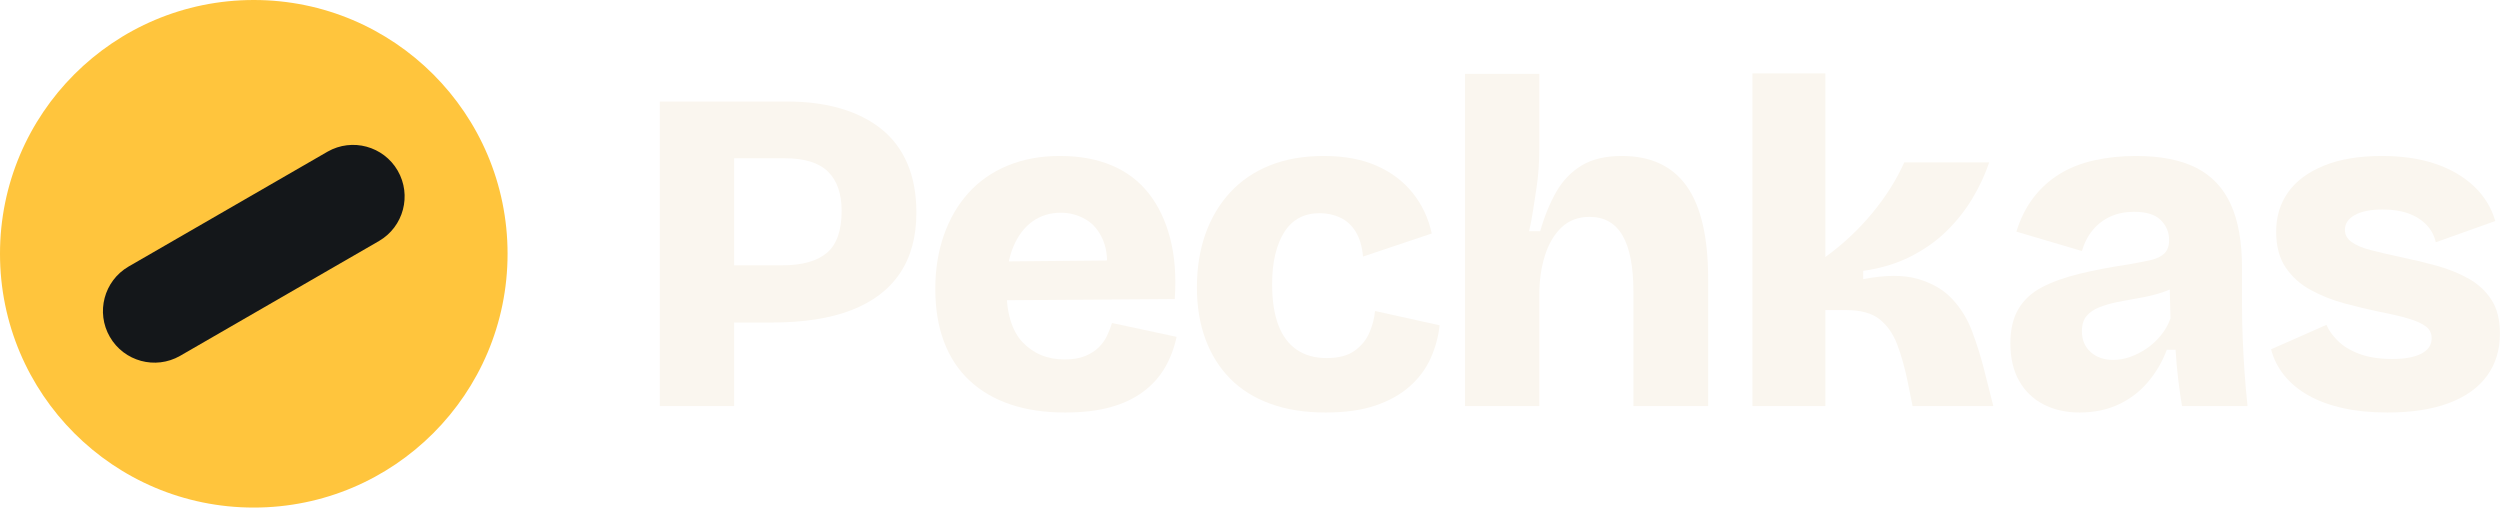
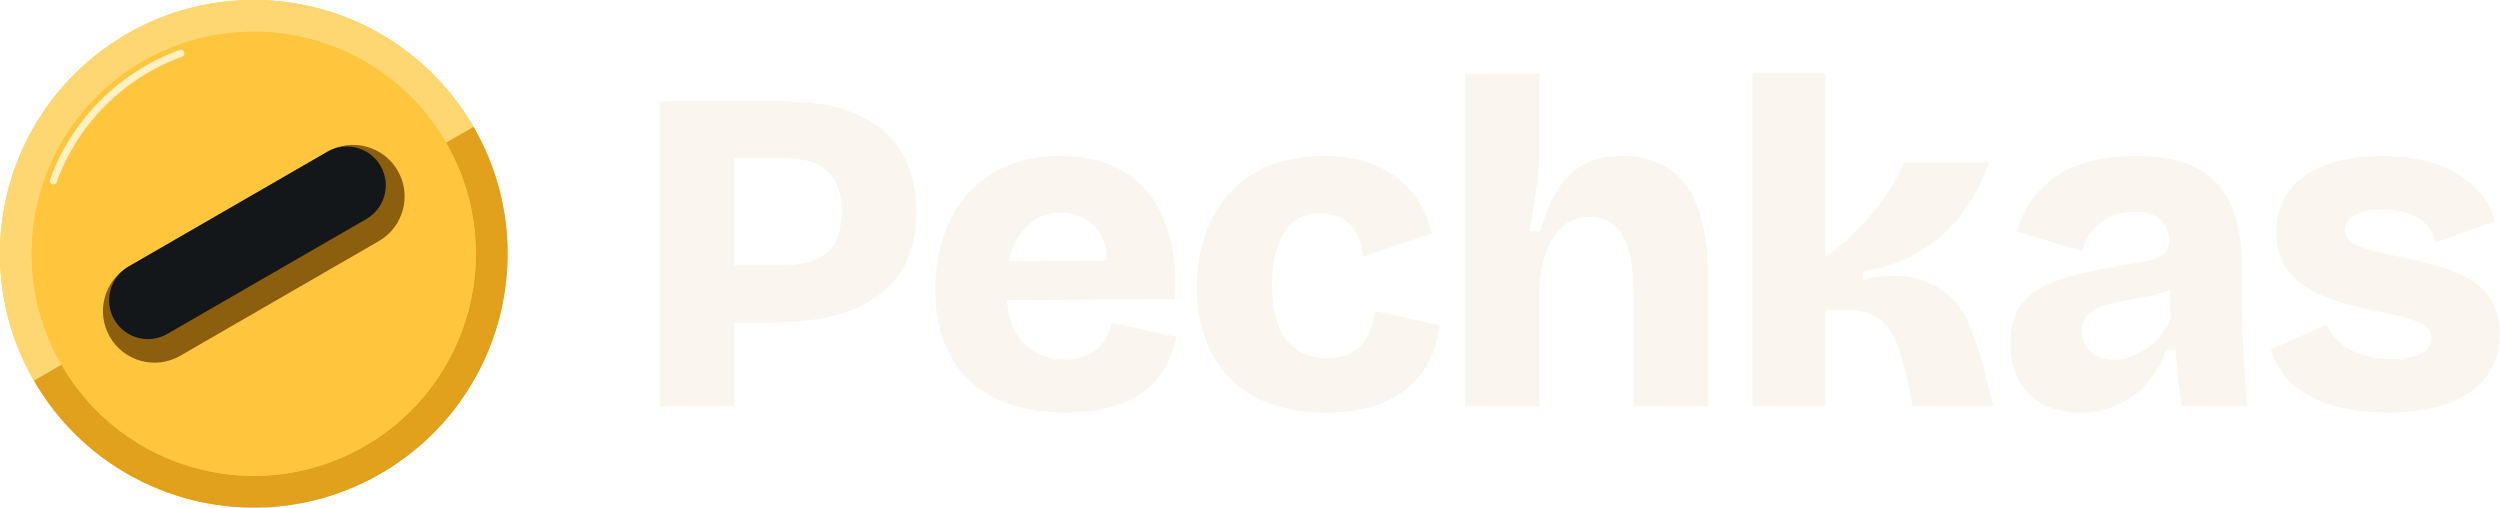
<svg xmlns="http://www.w3.org/2000/svg" viewBox="0 0 315.229 64" role="img" aria-label="Pechkas">
  <path fill="#ffc53d" d="M32,0 A32,32 0 1 0 32,64 A32,32 0 1 0 32,0 Z" />
-   <path fill="#14171a" d="M16.193,33.621 L41.307,19.121 A6.5,6.5 0 0 1 47.807,30.379 L22.693,44.879 A6.5,6.5 0 0 1 16.193,33.621 Z" />
+   <path fill="#ffd772" d="M59.713,16 A32,32 0 0 0 4.287,48 L7.751,46 A28,28 0 0 1 56.249,18 Z" />
+   <path fill="#e2a11c" d="M59.713,16 A32,32 0 0 1 4.287,48 L7.751,46 A28,28 0 0 0 56.249,18 Z" />
+   <path fill="#ffc53d" d="M32,4 A28,28 0 1 0 32,60 A28,28 0 1 0 32,4 Z" />
+   <path fill="none" stroke="#fff1c4" stroke-width="0.9" stroke-linecap="round" d="M6.722,22.8 A26.9,26.9 0 0 1 22.8,6.722" />
+   <path fill="#8c5f0e" d="M16.193,33.621 L41.307,19.121 A6.5,6.5 0 0 1 47.807,30.379 L22.693,44.879 A6.5,6.5 0 0 1 16.193,33.621 Z" />
+   <path fill="#14171a" d="M16.193,33.621 L41.307,19.121 A4.9,4.9 0 0 1 46.207,27.608 L21.093,42.108 A4.9,4.9 0 0 1 16.193,33.621 Z" />
  <g transform="translate(79.185 51.200) scale(0.05818)" fill="#faf6ef">
    <path d="M187.0 -181V-305H334.0Q399.0 -305 431.0 -332.0Q463.0 -359 463.0 -423Q463.0 -479 433.5 -508.0Q404.0 -537 340.0 -537H187.0V-660H345.0Q409.0 -660 460.5 -645.0Q512.0 -630 549.0 -600.5Q586.0 -571 605.5 -525.5Q625.0 -480 625.0 -419Q625.0 -341 589.5 -288.0Q554.0 -235 484.5 -208.0Q415.0 -181 311.0 -181ZM69.0 0V-660H230.0V0Z" />
    <path d="M947.0 14Q881.0 14 829.0 -3.5Q777.0 -21 740.5 -55.0Q704.0 -89 685.0 -139.0Q666.0 -189 666.0 -254Q666.0 -317 684.5 -370.0Q703.0 -423 737.5 -461.5Q772.0 -500 822.5 -521.0Q873.0 -542 936.0 -542Q1000.0 -542 1048.5 -521.5Q1097.0 -501 1128.5 -461.0Q1160.0 -421 1175.0 -363.5Q1190.0 -306 1185.0 -232L772.0 -229V-313L1093.0 -316L1036.0 -277Q1043.0 -327 1030.0 -358.5Q1017.0 -390 992.0 -404.5Q967.0 -419 938.0 -419Q903.0 -419 876.5 -400.0Q850.0 -381 835.0 -345.0Q820.0 -309 820.0 -257Q820.0 -175 855.5 -138.0Q891.0 -101 946.0 -101Q973.0 -101 991.0 -108.5Q1009.0 -116 1020.5 -127.5Q1032.0 -139 1038.5 -153.0Q1045.0 -167 1049.0 -180L1189.0 -150Q1181.0 -113 1163.5 -83.0Q1146.0 -53 1116.5 -31.0Q1087.0 -9 1045.5 2.5Q1004.0 14 947.0 14Z" />
    <path d="M1512.0 14Q1444.0 14 1392.0 -5.0Q1340.0 -24 1305.0 -59.5Q1270.0 -95 1251.5 -145.0Q1233.0 -195 1233.0 -257Q1233.0 -321 1251.5 -373.0Q1270.0 -425 1305.0 -463.0Q1340.0 -501 1391.0 -521.5Q1442.0 -542 1508.0 -542Q1574.0 -542 1622.0 -521.0Q1670.0 -500 1700.5 -462.0Q1731.0 -424 1742.0 -374L1593.0 -324Q1590.0 -357 1577.0 -378.0Q1564.0 -399 1543.5 -408.5Q1523.0 -418 1499.0 -418Q1474.0 -418 1455.0 -408.0Q1436.0 -398 1423.0 -378.0Q1410.0 -358 1403.0 -329.5Q1396.0 -301 1396.0 -264Q1396.0 -211 1409.5 -175.5Q1423.0 -140 1449.5 -122.0Q1476.0 -104 1514.0 -104Q1553.0 -104 1575.0 -120.0Q1597.0 -136 1607.0 -159.5Q1617.0 -183 1619.0 -206L1759.0 -175Q1755.0 -138 1739.5 -103.5Q1724.0 -69 1694.0 -42.5Q1664.0 -16 1619.5 -1.0Q1575.0 14 1512.0 14Z" />
    <path d="M1814.0 0V-336V-720H1975.0V-555Q1975.0 -535 1973.5 -513.5Q1972.0 -492 1968.5 -469.5Q1965.0 -447 1961.5 -424.0Q1958.0 -401 1953.0 -379H1977.0Q1991.0 -428 2012.0 -464.5Q2033.0 -501 2067.0 -521.5Q2101.0 -542 2154.0 -542Q2248.0 -542 2294.5 -476.5Q2341.0 -411 2341.0 -275V0H2179.0V-248Q2179.0 -329 2155.5 -369.5Q2132.0 -410 2084.0 -410Q2047.0 -410 2023.0 -387.0Q1999.0 -364 1987.0 -325.5Q1975.0 -287 1975.0 -240V0Z" />
    <path d="M2437.0 0V-721H2595.0V-323Q2624.0 -344 2649.5 -368.0Q2675.0 -392 2696.5 -418.0Q2718.0 -444 2735.5 -471.5Q2753.0 -499 2766.0 -528H2950.0Q2937.0 -489 2914.0 -450.5Q2891.0 -412 2858.0 -379.5Q2825.0 -347 2779.5 -324.0Q2734.0 -301 2677.0 -293V-275Q2749.0 -289 2795.5 -275.5Q2842.0 -262 2870.0 -232.0Q2898.0 -202 2913.0 -162.0Q2928.0 -122 2938.0 -83L2959.0 0H2784.0L2774.0 -50Q2764.0 -99 2750.5 -134.0Q2737.0 -169 2712.0 -188.5Q2687.0 -208 2640.0 -208H2595.0V0Z" />
    <path d="M3146.0 14Q3102.0 14 3068.0 -3.5Q3034.0 -21 3015.0 -54.5Q2996.0 -88 2996.0 -136Q2996.0 -181 3013.5 -210.5Q3031.0 -240 3064.5 -257.5Q3098.0 -275 3145.0 -286.5Q3192.0 -298 3252.0 -307Q3281.0 -312 3300.5 -316.5Q3320.0 -321 3330.0 -331.0Q3340.0 -341 3340.0 -360Q3340.0 -385 3322.0 -403.0Q3304.0 -421 3264.0 -421Q3236.0 -421 3213.5 -411.0Q3191.0 -401 3175.0 -382.0Q3159.0 -363 3151.0 -336L3009.0 -378Q3022.0 -420 3045.5 -451.0Q3069.0 -482 3102.0 -502.5Q3135.0 -523 3177.5 -532.5Q3220.0 -542 3268.0 -542Q3348.0 -542 3398.5 -516.5Q3449.0 -491 3473.5 -437.5Q3498.0 -384 3498.0 -300V-219Q3498.0 -183 3499.5 -146.5Q3501.0 -110 3503.5 -73.5Q3506.0 -37 3510.0 0H3368.0Q3364.0 -23 3360.0 -55.5Q3356.0 -88 3354.0 -122H3335.0Q3321.0 -84 3294.5 -52.5Q3268.0 -21 3230.5 -3.5Q3193.0 14 3146.0 14ZM3219.0 -100Q3237.0 -100 3255.5 -106.5Q3274.0 -113 3291.0 -124.5Q3308.0 -136 3322.0 -153.0Q3336.0 -170 3343.0 -190L3341.0 -269L3363.0 -264Q3344.0 -252 3321.0 -245.0Q3298.0 -238 3274.5 -234.0Q3251.0 -230 3228.5 -225.5Q3206.0 -221 3188.5 -214.0Q3171.0 -207 3161.0 -195.0Q3151.0 -183 3151.0 -162Q3151.0 -134 3170.0 -117.0Q3189.0 -100 3219.0 -100Z" />
    <path d="M3813.0 14Q3760.0 14 3717.0 4.5Q3674.0 -5 3642.0 -23.0Q3610.0 -41 3589.5 -66.5Q3569.0 -92 3561.0 -123L3681.0 -176Q3688.0 -159 3705.5 -141.5Q3723.0 -124 3752.5 -113.0Q3782.0 -102 3824.0 -102Q3864.0 -102 3886.5 -113.5Q3909.0 -125 3909.0 -147Q3909.0 -163 3896.5 -172.5Q3884.0 -182 3859.0 -189.5Q3834.0 -197 3797.0 -204Q3759.0 -212 3720.0 -222.5Q3681.0 -233 3647.0 -251.5Q3613.0 -270 3592.5 -300.5Q3572.0 -331 3572.0 -378Q3572.0 -427 3598.0 -463.5Q3624.0 -500 3675.5 -521.0Q3727.0 -542 3801.0 -542Q3867.0 -542 3917.0 -525.0Q3967.0 -508 4000.5 -476.5Q4034.0 -445 4047.0 -401L3918.0 -355Q3913.0 -377 3897.5 -393.0Q3882.0 -409 3858.5 -417.5Q3835.0 -426 3803.0 -426Q3764.0 -426 3742.5 -414.0Q3721.0 -402 3721.0 -382Q3721.0 -366 3735.5 -355.5Q3750.0 -345 3777.0 -338.0Q3804.0 -331 3841.0 -323Q3880.0 -315 3918.5 -304.5Q3957.0 -294 3988.5 -276.5Q4020.0 -259 4038.5 -230.5Q4057.0 -202 4057.0 -157Q4057.0 -104 4029.0 -65.5Q4001.0 -27 3946.5 -6.5Q3892.0 14 3813.0 14Z" />
  </g>
</svg>
